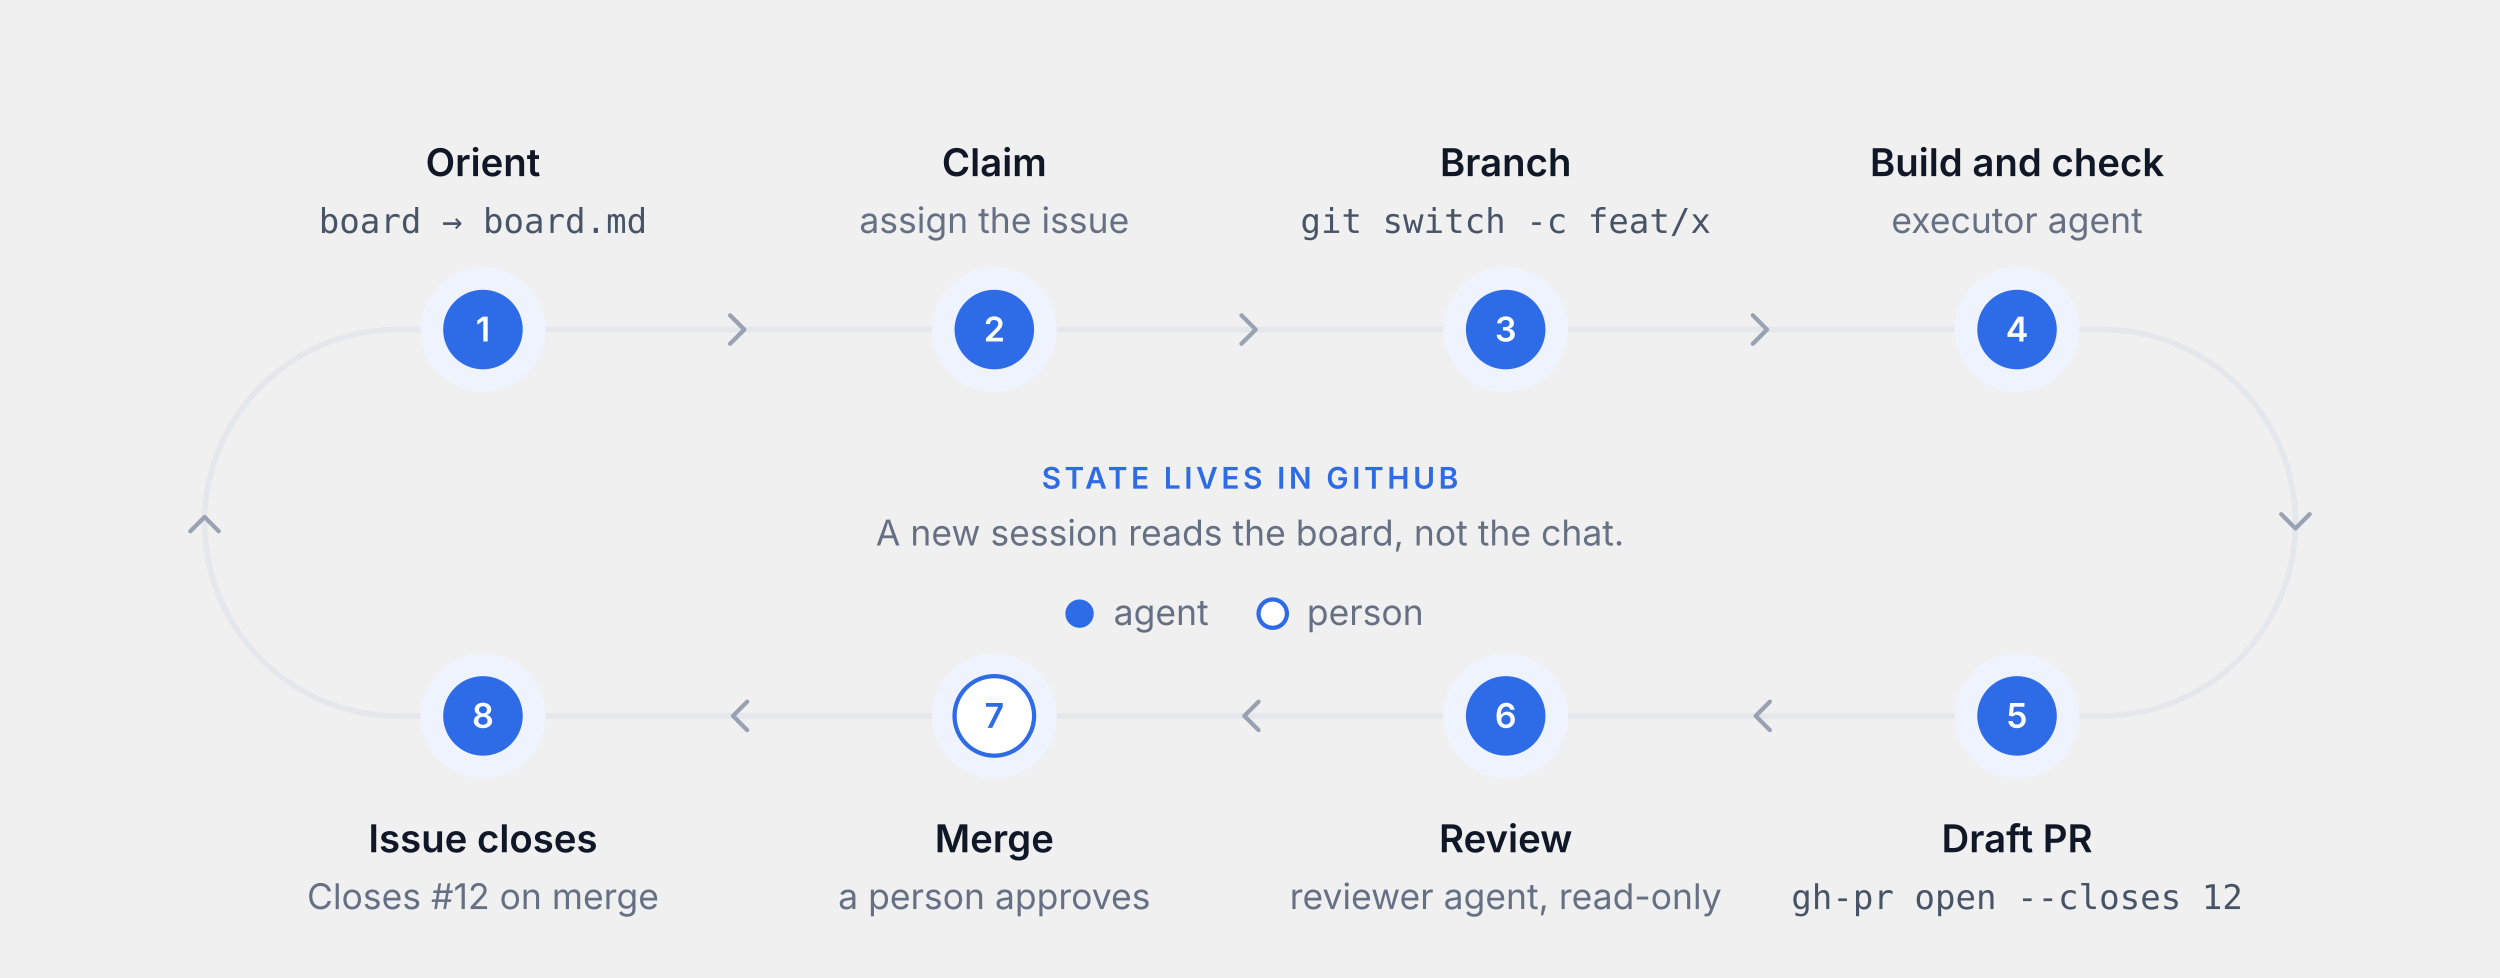
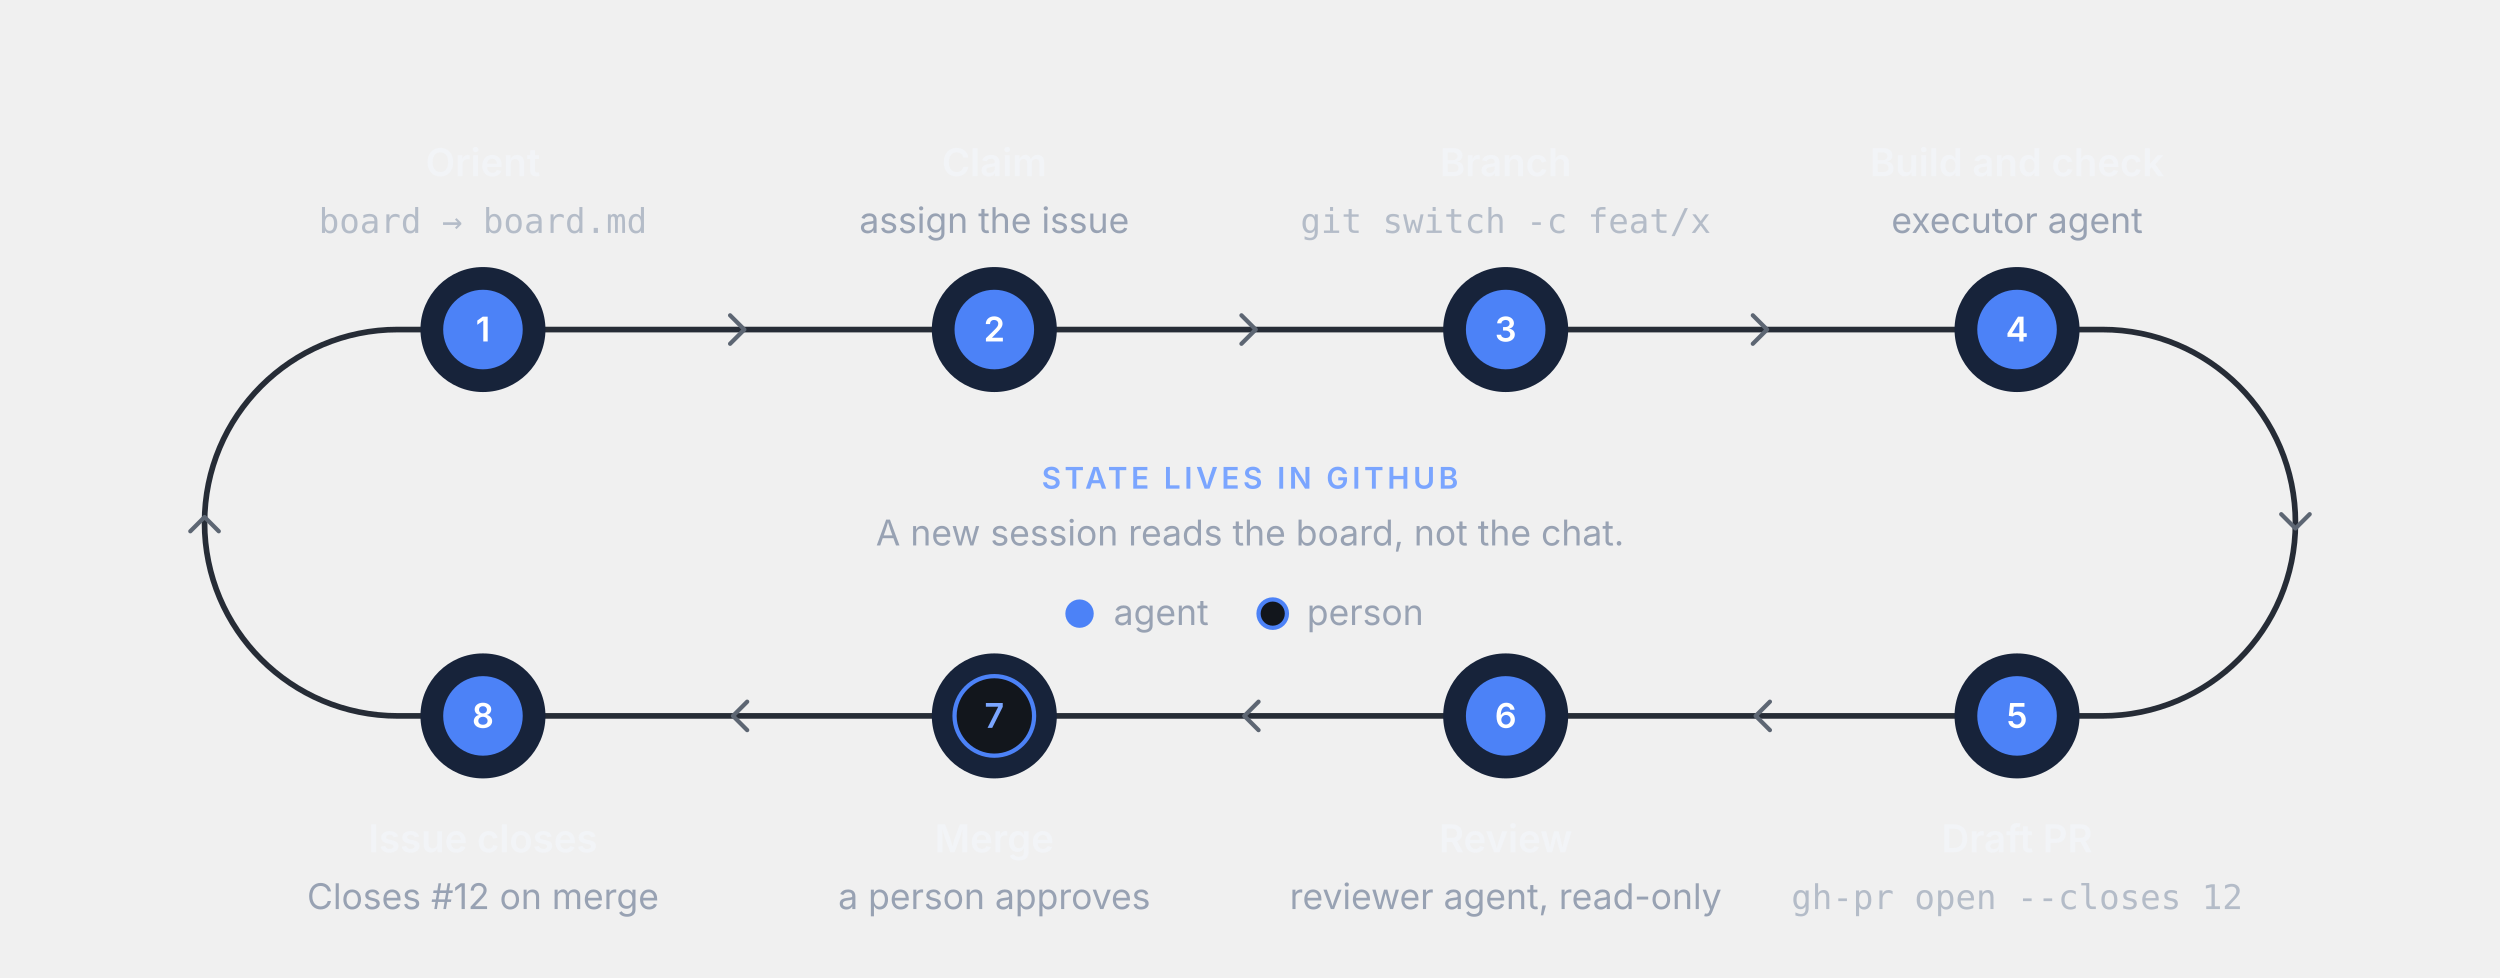
<svg xmlns="http://www.w3.org/2000/svg" viewBox="0 0 880 344" width="880" height="344" role="img" aria-label="The work loop, from issue to merged pull request">
  <style>
  .card{fill:#FFFFFF;stroke:#E4E7EC}
  .hair{stroke:#EAECF0;stroke-width:1}
  .tile{fill:#EEF3FE}
  .ico{fill:none;stroke:#2E6BE6;stroke-width:1.6;stroke-linecap:round;stroke-linejoin:round}
  .wire{fill:none;stroke:#D0D5DD;stroke-width:1.25}
  .chev{fill:none;stroke:#98A2B3;stroke-width:1.5;stroke-linecap:round;stroke-linejoin:round}
  .pin{fill:#FFFFFF;stroke:#98A2B3;stroke-width:1.25}
  .pina{fill:#2E6BE6}
  .t{fill:#101828;font:600 14px Inter,-apple-system,BlinkMacSystemFont,'Segoe UI',Helvetica,Arial,sans-serif}
  .tc{fill:#101828;font:600 13.5px Inter,-apple-system,BlinkMacSystemFont,'Segoe UI',Helvetica,Arial,sans-serif}
  .c{fill:#667085;font:12.5px Inter,-apple-system,BlinkMacSystemFont,'Segoe UI',Helvetica,Arial,sans-serif}
  .m{fill:#475467;font:12px 'JetBrains Mono',ui-monospace,SFMono-Regular,Menlo,Consolas,monospace}
  .eb{fill:#98A2B3;font:600 10.5px Inter,-apple-system,BlinkMacSystemFont,'Segoe UI',Helvetica,Arial,sans-serif;letter-spacing:.12em}
  .eba{fill:#2E6BE6;font:600 10.5px Inter,-apple-system,BlinkMacSystemFont,'Segoe UI',Helvetica,Arial,sans-serif;letter-spacing:.12em}
  .tag{fill:#EEF3FE}.tagt{fill:#2E6BE6;font:600 10.5px 'JetBrains Mono',ui-monospace,SFMono-Regular,Menlo,Consolas,monospace}
  .ok{fill:#12B76A}.no{fill:#F04438}
  .okb{fill:#ECFDF3;stroke:#ABEFC6}.nob{fill:#FEF3F2;stroke:#FECDCA}
  .halo{fill:#EEF3FE}.node{fill:#2E6BE6}.nodet{fill:#FFFFFF;font:600 12px Inter,-apple-system,BlinkMacSystemFont,'Segoe UI',Helvetica,Arial,sans-serif}
  .nodep{fill:#FFFFFF;stroke:#2E6BE6;stroke-width:1.5}.nodept{fill:#2E6BE6;font:600 12px Inter,-apple-system,BlinkMacSystemFont,'Segoe UI',Helvetica,Arial,sans-serif}
  .track{fill:none;stroke:#E4E7EC;stroke-width:2}
-   @media (prefers-color-scheme:dark){
+ 
    .card{fill:#12161C;stroke:#262C36}.hair{stroke:#20262F}
    .tile,.tag,.halo{fill:#17233A}.ico{stroke:#7AA5FF}.tagt,.eba,.nodept{fill:#7AA5FF}
    .wire{stroke:#3A414C}.chev{stroke:#5D6673}.pin{fill:#12161C;stroke:#5D6673}.pina,.node{fill:#4C82F7}
    .t,.tc{fill:#F2F4F7}.c{fill:#98A2B3}.m{fill:#B4BCC8}.eb{fill:#667085}
    .ok{fill:#32D583}.no{fill:#F97066}.okb{fill:#0E241A;stroke:#1C4A33}.nob{fill:#2A1414;stroke:#5A2320}
    .nodep{fill:#12161C;stroke:#4C82F7}.track{stroke:#262C36}
-   }
</style>
  <defs>
    <filter id="sh" x="-40%" y="-40%" width="180%" height="200%">
      <feDropShadow dx="0" dy="1" stdDeviation="1" flood-color="#101828" flood-opacity=".05" />
      <feDropShadow dx="0" dy="6" stdDeviation="10" flood-color="#101828" flood-opacity=".06" />
    </filter>
  </defs>
  <rect class="track" x="72" y="116" width="736" height="136" rx="68.0" />
  <path class="chev" transform="translate(260.0 116) rotate(0)" d="M-3 -5 2 0-3 5" />
  <path class="chev" transform="translate(260.0 252) rotate(180)" d="M-3 -5 2 0-3 5" />
  <path class="chev" transform="translate(440.0 116) rotate(0)" d="M-3 -5 2 0-3 5" />
  <path class="chev" transform="translate(440.0 252) rotate(180)" d="M-3 -5 2 0-3 5" />
  <path class="chev" transform="translate(620.0 116) rotate(0)" d="M-3 -5 2 0-3 5" />
  <path class="chev" transform="translate(620.0 252) rotate(180)" d="M-3 -5 2 0-3 5" />
  <path class="chev" transform="translate(808 184.0) rotate(90)" d="M-3 -5 2 0-3 5" />
  <path class="chev" transform="translate(72 184.0) rotate(-90)" d="M-3 -5 2 0-3 5" />
  <circle class="halo" cx="170" cy="116" r="22" />
  <circle class="node" cx="170" cy="116" r="14" />
  <text class="nodet" x="170" y="120.2" text-anchor="middle">1</text>
  <text class="tc" x="170" y="62" text-anchor="middle">Orient</text>
  <text class="m" x="170" y="82" text-anchor="middle">board → board.md</text>
  <circle class="halo" cx="350" cy="116" r="22" />
  <circle class="node" cx="350" cy="116" r="14" />
  <text class="nodet" x="350" y="120.2" text-anchor="middle">2</text>
  <text class="tc" x="350" y="62" text-anchor="middle">Claim</text>
  <text class="c" x="350" y="82" text-anchor="middle">assign the issue</text>
  <circle class="halo" cx="530" cy="116" r="22" />
  <circle class="node" cx="530" cy="116" r="14" />
  <text class="nodet" x="530" y="120.2" text-anchor="middle">3</text>
  <text class="tc" x="530" y="62" text-anchor="middle">Branch</text>
  <text class="m" x="530" y="82" text-anchor="middle">git switch -c feat/x</text>
  <circle class="halo" cx="710" cy="116" r="22" />
  <circle class="node" cx="710" cy="116" r="14" />
  <text class="nodet" x="710" y="120.2" text-anchor="middle">4</text>
  <text class="tc" x="710" y="62" text-anchor="middle">Build and check</text>
  <text class="c" x="710" y="82" text-anchor="middle">executor agent</text>
  <circle class="halo" cx="710" cy="252" r="22" />
  <circle class="node" cx="710" cy="252" r="14" />
  <text class="nodet" x="710" y="256.2" text-anchor="middle">5</text>
  <text class="tc" x="710" y="300" text-anchor="middle">Draft PR</text>
  <text class="m" x="710" y="320" text-anchor="middle">gh-pr open --closes 12</text>
  <circle class="halo" cx="530" cy="252" r="22" />
  <circle class="node" cx="530" cy="252" r="14" />
  <text class="nodet" x="530" y="256.2" text-anchor="middle">6</text>
  <text class="tc" x="530" y="300" text-anchor="middle">Review</text>
  <text class="c" x="530" y="320" text-anchor="middle">reviewer agent, read-only</text>
  <circle class="halo" cx="350" cy="252" r="22" />
  <circle class="nodep" cx="350" cy="252" r="14" />
  <text class="nodept" x="350" y="256.2" text-anchor="middle">7</text>
  <text class="tc" x="350" y="300" text-anchor="middle">Merge</text>
  <text class="c" x="350" y="320" text-anchor="middle">a person approves</text>
  <circle class="halo" cx="170" cy="252" r="22" />
  <circle class="node" cx="170" cy="252" r="14" />
  <text class="nodet" x="170" y="256.2" text-anchor="middle">8</text>
  <text class="tc" x="170" y="300" text-anchor="middle">Issue closes</text>
  <text class="c" x="170" y="320" text-anchor="middle">Closes #12 on merge</text>
  <text class="eba" x="440" y="172.0" text-anchor="middle">STATE LIVES IN GITHUB</text>
  <text class="c" x="440" y="192.0" text-anchor="middle">A new session reads the board, not the chat.</text>
  <circle class="node" cx="380" cy="216.0" r="5" />
  <text class="c" x="392" y="220.0">agent</text>
  <circle class="nodep" cx="448" cy="216.0" r="5" />
  <text class="c" x="460" y="220.0">person</text>
</svg>
